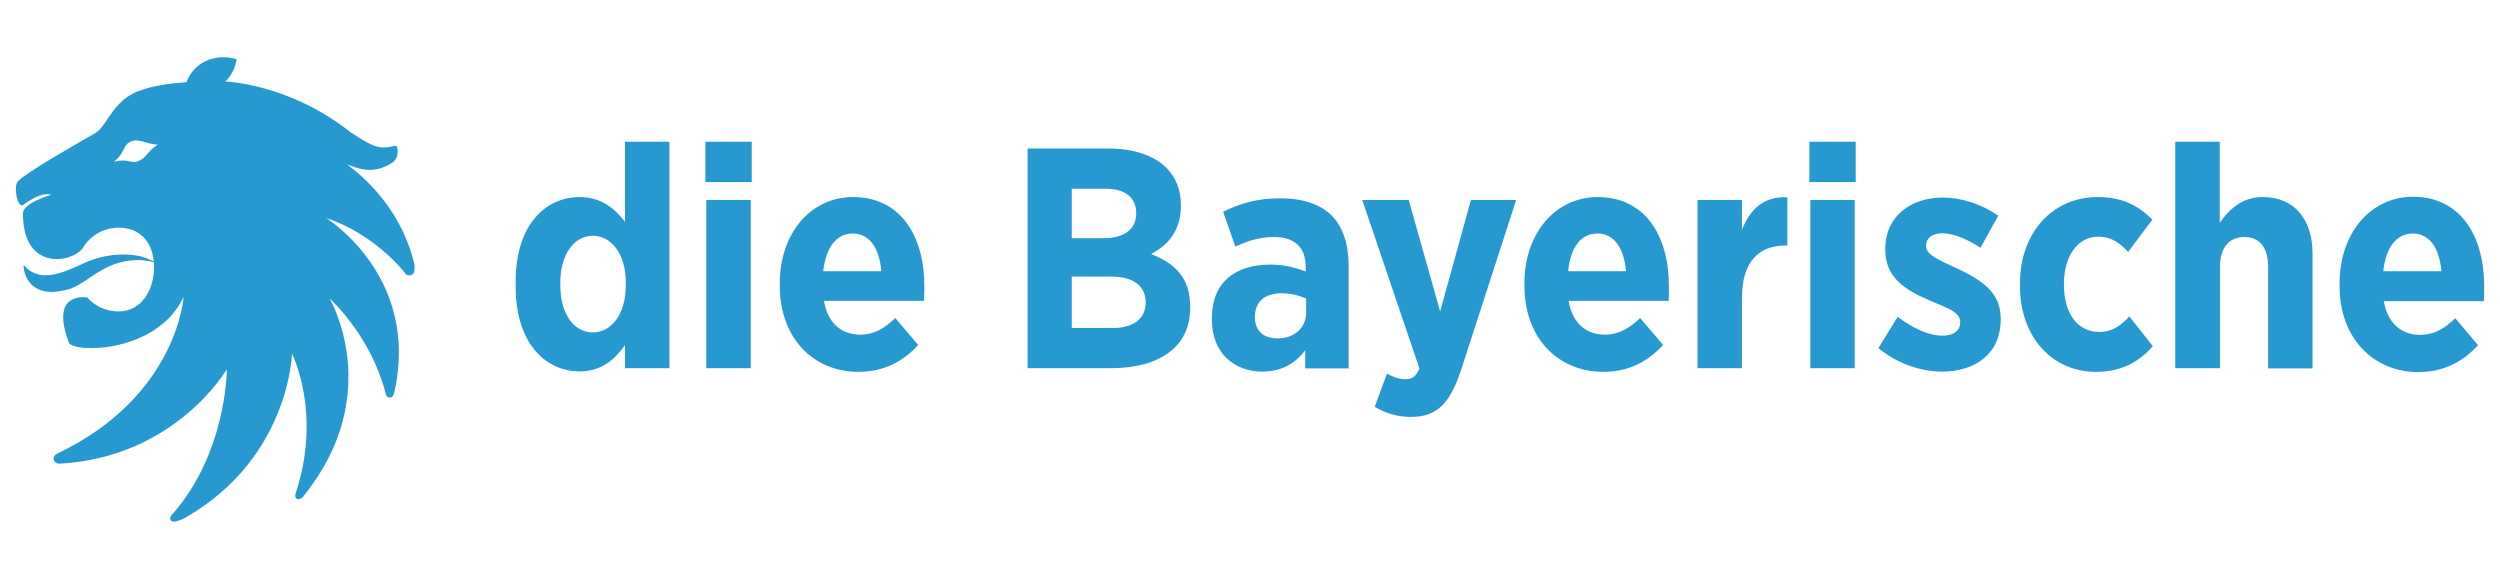
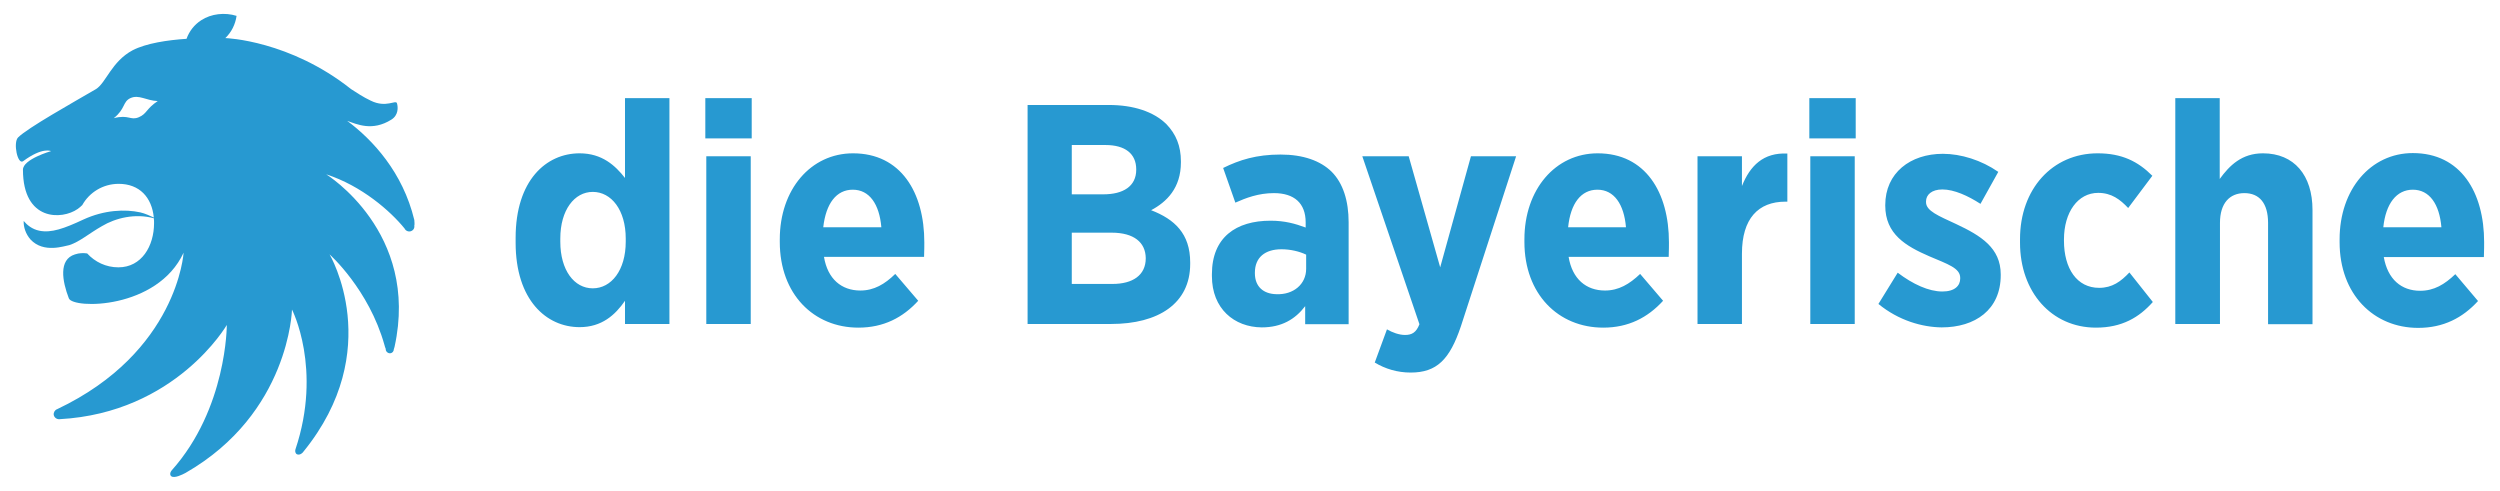
- <svg xmlns="http://www.w3.org/2000/svg" width="108px" height="25px" viewBox="0 0 127 25" version="1.1">
-   <g id="surface1">
-     <path style=" stroke:none;fill-rule:nonzero;fill:rgb(15.294%,60%,81.961%);fill-opacity:1;" d="M 121.07 11.578 C 121.195 10.375 121.742 9.664 122.574 9.664 C 123.414 9.664 123.926 10.398 124.023 11.578 Z M 126.195 12.34 C 126.195 9.789 125.004 7.797 122.574 7.797 C 120.426 7.797 118.852 9.652 118.852 12.188 L 118.852 12.34 C 118.852 15 120.59 16.703 122.844 16.703 C 124.121 16.703 125.102 16.195 125.883 15.336 L 124.73 13.969 C 124.184 14.488 123.652 14.812 122.945 14.812 C 121.988 14.812 121.297 14.23 121.098 13.098 L 126.18 13.098 C 126.195 12.75 126.195 12.477 126.195 12.34 M 110.504 5 L 112.762 5 L 112.762 9.117 C 113.258 8.434 113.879 7.812 114.957 7.812 C 116.543 7.812 117.477 8.93 117.477 10.695 L 117.477 16.516 L 115.219 16.516 L 115.219 11.355 C 115.219 10.348 114.77 9.84 114.016 9.84 C 113.27 9.84 112.773 10.348 112.773 11.355 L 112.773 16.504 L 110.504 16.504 L 110.504 5 M 102.617 12.363 L 102.617 12.176 C 102.617 9.641 104.254 7.812 106.562 7.812 C 107.789 7.812 108.605 8.223 109.34 8.957 L 108.109 10.598 C 107.703 10.16 107.27 9.824 106.586 9.824 C 105.555 9.824 104.848 10.809 104.848 12.203 L 104.848 12.266 C 104.848 13.68 105.508 14.664 106.637 14.664 C 107.305 14.664 107.738 14.34 108.172 13.879 L 109.363 15.387 C 108.668 16.168 107.801 16.691 106.473 16.691 C 104.219 16.691 102.617 14.875 102.617 12.363 M 95.422 15.484 L 96.402 13.895 C 97.172 14.477 97.977 14.852 98.672 14.852 C 99.305 14.852 99.578 14.551 99.578 14.191 L 99.578 14.152 C 99.578 13.656 98.945 13.457 98.016 13.059 C 96.812 12.539 95.77 11.93 95.77 10.473 L 95.77 10.449 C 95.77 8.805 97.047 7.836 98.699 7.836 C 99.617 7.836 100.656 8.16 101.512 8.758 L 100.609 10.387 C 99.977 9.977 99.27 9.652 98.672 9.652 C 98.129 9.652 97.844 9.926 97.844 10.262 L 97.844 10.297 C 97.844 10.746 98.473 10.996 99.379 11.418 C 100.621 12.004 101.637 12.625 101.637 13.98 L 101.637 14.016 C 101.637 15.785 100.336 16.68 98.637 16.68 C 97.645 16.668 96.453 16.332 95.422 15.484 M 91.914 5 L 94.27 5 L 94.27 7.051 L 91.914 7.051 Z M 91.965 7.961 L 94.219 7.961 L 94.219 16.504 L 91.965 16.504 L 91.965 7.961 M 86.234 7.961 L 88.492 7.961 L 88.492 9.477 C 88.898 8.445 89.582 7.762 90.797 7.824 L 90.797 10.273 L 90.699 10.273 C 89.32 10.273 88.492 11.133 88.492 12.922 L 88.492 16.504 L 86.234 16.504 L 86.234 7.961 M 77.441 12.324 L 77.441 12.188 C 77.441 9.652 79.016 7.812 81.16 7.812 C 83.594 7.812 84.781 9.801 84.781 12.352 C 84.781 12.477 84.781 12.75 84.77 13.086 L 79.684 13.086 C 79.871 14.215 80.578 14.801 81.531 14.801 C 82.227 14.801 82.773 14.477 83.32 13.957 L 84.484 15.324 C 83.703 16.18 82.723 16.691 81.445 16.691 C 79.164 16.691 77.441 14.988 77.441 12.324 M 82.602 11.578 C 82.5 10.398 81.992 9.664 81.148 9.664 C 80.316 9.664 79.785 10.359 79.66 11.578 L 82.602 11.578 M 74.723 7.961 L 77.02 7.961 L 74.215 16.617 C 73.645 18.32 72.988 18.98 71.66 18.98 C 70.992 18.98 70.371 18.793 69.836 18.469 L 70.457 16.777 C 70.73 16.941 71.078 17.066 71.375 17.066 C 71.723 17.066 71.945 16.941 72.105 16.516 L 69.203 7.961 L 71.562 7.961 L 73.16 13.621 L 74.723 7.961 M 61.566 14.066 L 61.566 13.969 C 61.566 12.09 62.793 11.242 64.543 11.242 C 65.262 11.242 65.793 11.395 66.328 11.594 L 66.328 11.332 C 66.328 10.348 65.746 9.84 64.715 9.84 C 63.922 9.84 63.289 10.086 62.754 10.324 L 62.137 8.559 C 62.965 8.148 63.824 7.875 65.051 7.875 C 66.215 7.875 67.086 8.195 67.641 8.742 C 68.227 9.328 68.512 10.223 68.512 11.332 L 68.512 16.516 L 66.305 16.516 L 66.305 15.598 C 65.793 16.27 65.102 16.68 64.094 16.68 C 62.695 16.668 61.566 15.723 61.566 14.066 M 66.352 13.695 L 66.352 12.973 C 66.02 12.812 65.559 12.699 65.102 12.699 C 64.27 12.699 63.75 13.109 63.75 13.895 L 63.75 13.918 C 63.75 14.613 64.195 14.977 64.84 14.988 C 65.707 15.023 66.352 14.477 66.352 13.695 M 52.203 5.348 L 56.332 5.348 C 57.57 5.348 58.602 5.684 59.246 6.32 C 59.742 6.828 59.988 7.438 59.988 8.223 L 59.988 8.27 C 59.988 9.578 59.27 10.285 58.477 10.707 C 59.668 11.168 60.461 11.902 60.461 13.371 L 60.461 13.445 C 60.461 15.461 58.848 16.504 56.441 16.504 L 52.203 16.504 C 52.203 16.504 52.203 5.348 52.203 5.348 Z M 57.719 8.633 C 57.719 7.824 57.148 7.387 56.156 7.387 L 54.445 7.387 L 54.445 9.902 L 56.047 9.902 C 57.062 9.902 57.719 9.488 57.719 8.645 Z M 56.469 11.852 L 54.445 11.852 L 54.445 14.465 L 56.516 14.465 C 57.547 14.465 58.203 14.016 58.203 13.16 L 58.203 13.148 C 58.191 12.352 57.609 11.852 56.469 11.852 M 39.613 12.324 L 39.613 12.188 C 39.613 9.652 41.188 7.812 43.332 7.812 C 45.766 7.812 46.957 9.801 46.957 12.352 C 46.957 12.477 46.957 12.75 46.941 13.086 L 41.859 13.086 C 42.043 14.215 42.75 14.801 43.707 14.801 C 44.398 14.801 44.945 14.477 45.48 13.957 L 46.645 15.324 C 45.863 16.18 44.883 16.691 43.605 16.691 C 41.336 16.691 39.613 14.988 39.613 12.324 M 44.773 11.578 C 44.672 10.398 44.164 9.664 43.32 9.664 C 42.492 9.664 41.957 10.359 41.82 11.578 L 44.773 11.578 M 35.832 5 L 38.188 5 L 38.188 7.051 L 35.832 7.051 Z M 35.879 7.961 L 38.137 7.961 L 38.137 16.504 L 35.879 16.504 L 35.879 7.961 M 31.789 12.312 C 31.789 13.77 31.055 14.688 30.113 14.688 C 29.172 14.688 28.465 13.77 28.465 12.312 L 28.465 12.152 C 28.465 10.695 29.184 9.777 30.113 9.777 C 31.055 9.777 31.789 10.695 31.789 12.152 C 31.789 12.152 31.789 12.312 31.789 12.312 Z M 31.75 5 L 31.75 9.066 C 31.254 8.434 30.586 7.812 29.441 7.812 C 27.742 7.812 26.195 9.191 26.195 12.113 L 26.195 12.363 C 26.195 15.285 27.758 16.668 29.441 16.668 C 30.57 16.668 31.254 16.043 31.75 15.324 L 31.75 16.504 L 34.008 16.504 L 34.008 5 L 31.75 5 " />
-     <path style=" stroke:none;fill-rule:nonzero;fill:rgb(15.294%,60%,81.961%);fill-opacity:1;" d="M 7.059 5.969 C 6.621 6.156 6.547 5.82 5.781 6.02 C 6.375 5.547 6.227 5.188 6.621 5 C 7.059 4.801 7.418 5.125 8.012 5.148 C 7.43 5.535 7.465 5.797 7.059 5.969 M 21.047 11.207 C 20.465 8.781 18.938 7.125 17.637 6.156 C 18.133 6.332 18.914 6.703 19.883 6.094 C 20.242 5.871 20.227 5.473 20.168 5.262 C 20.105 5.062 19.621 5.523 18.828 5.125 C 18.453 4.949 18.105 4.715 17.836 4.539 C 14.723 2.066 11.508 1.941 11.449 1.941 C 11.758 1.641 11.957 1.242 12.02 0.809 C 11.422 0.621 10.727 0.695 10.219 1.031 C 9.871 1.258 9.613 1.594 9.477 1.977 C 8.52 2.039 7.43 2.203 6.734 2.562 C 5.668 3.133 5.383 4.23 4.875 4.539 C 3.684 5.234 1.402 6.516 0.918 7.004 C 0.656 7.266 0.895 8.422 1.18 8.207 C 2.172 7.477 2.594 7.699 2.594 7.699 C 2.594 7.699 1.164 8.109 1.164 8.645 C 1.164 11.281 3.148 11.207 3.945 10.648 C 4.031 10.586 4.105 10.523 4.18 10.449 C 4.539 9.801 5.234 9.367 6.027 9.367 C 7.094 9.367 7.715 10.062 7.812 11.082 C 7.629 10.996 7.355 10.871 7.133 10.82 C 6.352 10.648 5.297 10.695 4.242 11.18 C 3.262 11.641 2.605 11.879 1.996 11.754 C 1.637 11.68 1.375 11.469 1.203 11.258 C 1.191 11.566 1.301 11.914 1.551 12.203 C 2.219 12.922 3.285 12.523 3.523 12.488 C 4.055 12.312 4.527 11.891 5.184 11.516 C 5.867 11.105 6.871 10.859 7.812 11.121 C 7.824 11.207 7.824 11.281 7.824 11.367 C 7.824 12.539 7.191 13.621 6.016 13.621 C 5.383 13.621 4.824 13.348 4.426 12.91 C 4.23 12.887 4.031 12.887 3.809 12.961 C 2.965 13.223 3.164 14.328 3.496 15.199 C 3.707 15.746 7.988 15.77 9.328 12.875 C 9.328 12.875 9.027 17.934 2.902 20.848 C 2.789 20.883 2.715 21.008 2.727 21.133 C 2.754 21.27 2.879 21.367 3.027 21.355 C 3.016 21.355 3.027 21.355 3.027 21.355 C 8.941 21.031 11.523 16.555 11.523 16.555 C 11.523 16.555 11.535 20.809 8.719 23.969 C 8.621 24.094 8.633 24.215 8.707 24.266 C 8.867 24.379 9.266 24.18 9.426 24.094 C 14.711 21.059 14.832 15.77 14.832 15.77 C 14.832 15.77 16.383 18.781 15.008 22.898 C 14.969 23.047 15.043 23.133 15.094 23.148 C 15.254 23.207 15.402 23.035 15.402 23.023 C 19.621 17.836 16.742 12.961 16.742 12.961 C 16.742 12.961 18.738 14.738 19.535 17.586 C 19.547 17.648 19.57 17.711 19.594 17.773 C 19.594 17.785 19.594 17.797 19.594 17.812 C 19.609 17.922 19.719 18.012 19.832 17.996 C 19.93 17.984 20.004 17.898 20.004 17.797 C 20.016 17.75 20.031 17.699 20.043 17.676 C 21.332 11.816 16.57 8.879 16.57 8.879 C 18.367 9.465 19.832 10.746 20.562 11.652 C 20.562 11.668 20.562 11.668 20.562 11.668 C 20.625 11.754 20.711 11.805 20.824 11.793 C 20.973 11.766 21.07 11.641 21.047 11.492 C 21.07 11.441 21.047 11.258 21.047 11.207 " />
-   </g>
+ <svg xmlns="http://www.w3.org/2000/svg" version="1.1" id="svg5272" x="0px" y="0px" viewBox="0 0 1024 201" style="enable-background:new 0 0 1024 201;" xml:space="preserve">
+   <style type="text/css">
+ 	.st0{fill:#2799D1;}
+ </style>
+   <path id="path4961" class="st0" d="M976.2,93.1c1-9.7,5.4-15.4,12.1-15.4c6.8,0,10.9,5.9,11.7,15.4H976.2z M1017.5,99.2  c0-20.5-9.6-36.5-29.2-36.5c-17.3,0-30,14.9-30,35.3v1.2c0,21.4,14,35.1,32.2,35.1c10.3,0,18.2-4.1,24.5-11l-9.3-11  c-4.4,4.2-8.7,6.8-14.4,6.8c-7.7,0-13.3-4.7-14.9-13.8h41C1017.5,102.5,1017.5,100.3,1017.5,99.2 M891,40.2h18.2v33.1  c4-5.5,9-10.5,17.7-10.5c12.8,0,20.3,9,20.3,23.2v46.8h-18.2V91.3c0-8.1-3.6-12.2-9.7-12.2c-6,0-10,4.1-10,12.2v41.4H891L891,40.2   M827.4,99.4v-1.5c0-20.4,13.2-35.1,31.8-35.1c9.9,0,16.5,3.3,22.4,9.2l-9.9,13.2c-3.3-3.5-6.8-6.2-12.3-6.2c-8.3,0-14,7.9-14,19.1  v0.5c0,11.4,5.3,19.3,14.4,19.3c5.4,0,8.9-2.6,12.4-6.3l9.6,12.1c-5.6,6.3-12.6,10.5-23.3,10.5C840.3,134.2,827.4,119.6,827.4,99.4   M769.4,124.5l7.9-12.8c6.2,4.7,12.7,7.7,18.3,7.7c5.1,0,7.3-2.4,7.3-5.3v-0.3c0-4-5.1-5.6-12.6-8.8c-9.7-4.2-18.1-9.1-18.1-20.8V84  c0-13.2,10.3-21,23.6-21c7.4,0,15.8,2.6,22.7,7.4l-7.3,13.1c-5.1-3.3-10.8-5.9-15.6-5.9c-4.4,0-6.7,2.2-6.7,4.9v0.3  c0,3.6,5.1,5.6,12.4,9c10,4.7,18.2,9.7,18.2,20.6v0.3c0,14.2-10.5,21.4-24.2,21.4C787.3,134,777.7,131.3,769.4,124.5 M741.1,40.2h19  v16.5h-19V40.2z M741.5,64h18.2v68.7h-18.2V64 M695.3,64h18.2v12.2c3.3-8.3,8.8-13.8,18.6-13.3v19.7h-0.8  c-11.1,0-17.8,6.9-17.8,21.3v28.8h-18.2V64 M624.4,99.1V98c0-20.4,12.7-35.2,30-35.2c19.6,0,29.2,16,29.2,36.5c0,1,0,3.2-0.1,5.9  h-41c1.5,9.1,7.2,13.8,14.9,13.8c5.6,0,10-2.6,14.4-6.8l9.4,11c-6.3,6.9-14.2,11-24.5,11C638.3,134.2,624.4,120.5,624.4,99.1   M666,93.1c-0.8-9.5-4.9-15.4-11.7-15.4c-6.7,0-11,5.6-12,15.4H666 M602.5,64h18.5l-22.6,69.6c-4.6,13.7-9.9,19-20.6,19  c-5.4,0-10.4-1.5-14.7-4.1l5-13.6c2.2,1.3,5,2.3,7.4,2.3c2.8,0,4.6-1,5.9-4.4L558,64h19l12.9,45.5L602.5,64 M496.4,113.1v-0.8  c0-15.1,9.9-21.9,24-21.9c5.8,0,10.1,1.2,14.4,2.8v-2.1c0-7.9-4.7-12-13-12c-6.4,0-11.5,2-15.8,3.9l-5-14.2  c6.7-3.3,13.6-5.5,23.5-5.5c9.4,0,16.4,2.6,20.9,7c4.7,4.7,7,11.9,7,20.8v41.7h-17.8v-7.4c-4.1,5.4-9.7,8.7-17.8,8.7  C505.5,134,496.4,126.4,496.4,113.1 M535,110.1v-5.8c-2.7-1.3-6.4-2.2-10.1-2.2c-6.7,0-10.9,3.3-10.9,9.6v0.2c0,5.6,3.6,8.5,8.8,8.6  C529.8,120.8,535,116.4,535,110.1 M420.9,43h33.3c10,0,18.3,2.7,23.5,7.8c4,4.1,6,9,6,15.3v0.4c0,10.5-5.8,16.2-12.2,19.6  c9.6,3.7,16,9.6,16,21.4v0.6c0,16.2-13,24.6-32.4,24.6h-34.2C420.9,132.7,420.9,43,420.9,43z M465.4,69.4c0-6.5-4.6-10-12.6-10H439  v20.2h12.9c8.2,0,13.5-3.3,13.5-10.1L465.4,69.4L465.4,69.4z M455.3,95.3H439v21h16.7c8.3,0,13.6-3.6,13.6-10.5v-0.1  C469.2,99.3,464.5,95.3,455.3,95.3 M319.4,99.1V98c0-20.4,12.7-35.2,30-35.2c19.6,0,29.2,16,29.2,36.5c0,1,0,3.2-0.1,5.9h-41  c1.5,9.1,7.2,13.8,14.9,13.8c5.6,0,10-2.6,14.3-6.8l9.4,11c-6.3,6.9-14.2,11-24.5,11C333.3,134.2,319.4,120.5,319.4,99.1 M361,93.1  c-0.8-9.5-4.9-15.4-11.7-15.4c-6.7,0-11,5.6-12.1,15.4H361 M288.9,40.2h19v16.5h-19V40.2z M289.3,64h18.2v68.7h-18.2V64 M256.3,99  c0,11.7-5.9,19.1-13.5,19.1c-7.6,0-13.3-7.4-13.3-19.1v-1.3c0-11.7,5.8-19.1,13.3-19.1c7.6,0,13.5,7.4,13.5,19.1  C256.3,97.7,256.3,99,256.3,99z M256,40.2v32.7c-4-5.1-9.4-10.1-18.6-10.1c-13.7,0-26.2,11.1-26.2,34.6v2  c0,23.5,12.6,34.6,26.2,34.6c9.1,0,14.6-5,18.6-10.8v9.5h18.2V40.2L256,40.2" />
+   <path id="path4965" class="st0" d="M56.9,48c-3.5,1.5-4.1-1.2-10.3,0.4c4.8-3.8,3.6-6.7,6.8-8.2c3.5-1.6,6.4,1,11.2,1.2  C59.9,44.5,60.2,46.6,56.9,48 M169.7,90.1c-4.7-19.5-17-32.8-27.5-40.6c4,1.4,10.3,4.4,18.1-0.5c2.9-1.8,2.8-5,2.3-6.7  c-0.5-1.6-4.4,2.1-10.8-1.1c-3-1.4-5.8-3.3-8-4.7c-25.1-19.9-51-20.9-51.5-20.9c2.5-2.4,4.1-5.6,4.6-9.1C92.1,5,86.5,5.6,82.4,8.3  c-2.8,1.8-4.9,4.5-6,7.6c-7.7,0.5-16.5,1.8-22.1,4.7c-8.6,4.6-10.9,13.4-15,15.9c-9.6,5.6-28,15.9-31.9,19.8  C5.3,58.4,7.2,67.7,9.5,66c8-5.9,11.4-4.1,11.4-4.1S9.4,65.2,9.4,69.5c0,21.2,16,20.6,22.4,16.1c0.7-0.5,1.3-1,1.9-1.6  c2.9-5.2,8.5-8.7,14.9-8.7c8.6,0,13.6,5.6,14.4,13.8c-1.5-0.7-3.7-1.7-5.5-2.1c-6.3-1.4-14.8-1-23.3,2.9c-7.9,3.7-13.2,5.6-18.1,4.6  c-2.9-0.6-5-2.3-6.4-4c-0.1,2.5,0.8,5.3,2.8,7.6c5.4,5.8,14,2.6,15.9,2.3c4.3-1.4,8.1-4.8,13.4-7.8c5.5-3.3,13.6-5.3,21.2-3.2  c0.1,0.7,0.1,1.3,0.1,2c0,9.4-5.1,18.1-14.6,18.1c-5.1,0-9.6-2.2-12.8-5.7c-1.6-0.2-3.2-0.2-5,0.4c-6.8,2.1-5.2,11-2.5,18  c1.7,4.4,36.2,4.6,47-18.7c0,0-2.4,40.7-51.8,64.1c0,0,0,0,0,0c-0.9,0.3-1.5,1.3-1.4,2.3c0.2,1.1,1.2,1.9,2.4,1.8c-0.1,0,0,0,0,0  c47.7-2.6,68.5-38.6,68.5-38.6s0.1,34.2-22.6,59.6c-0.8,1-0.7,2-0.1,2.4c1.3,0.9,4.5-0.7,5.8-1.4c42.6-24.4,43.6-66.9,43.6-66.9  s12.5,24.2,1.4,57.3c-0.3,1.2,0.3,1.9,0.7,2c1.3,0.5,2.5-0.9,2.5-1c34-41.7,10.8-80.9,10.8-80.9s16.1,14.3,22.5,37.2  c0.1,0.5,0.3,1,0.5,1.5c0,0.1,0,0.2,0,0.3c0.1,0.9,1,1.6,1.9,1.5c0.8-0.1,1.4-0.8,1.4-1.6c0.1-0.4,0.2-0.8,0.3-1  c10.4-47.1-28-70.7-28-70.7c14.5,4.7,26.3,15,32.2,22.3c0,0.1,0,0.1,0,0.1c0.5,0.7,1.2,1.1,2.1,1c1.2-0.2,2-1.2,1.8-2.4  C169.9,92,169.7,90.5,169.7,90.1" />
</svg>
